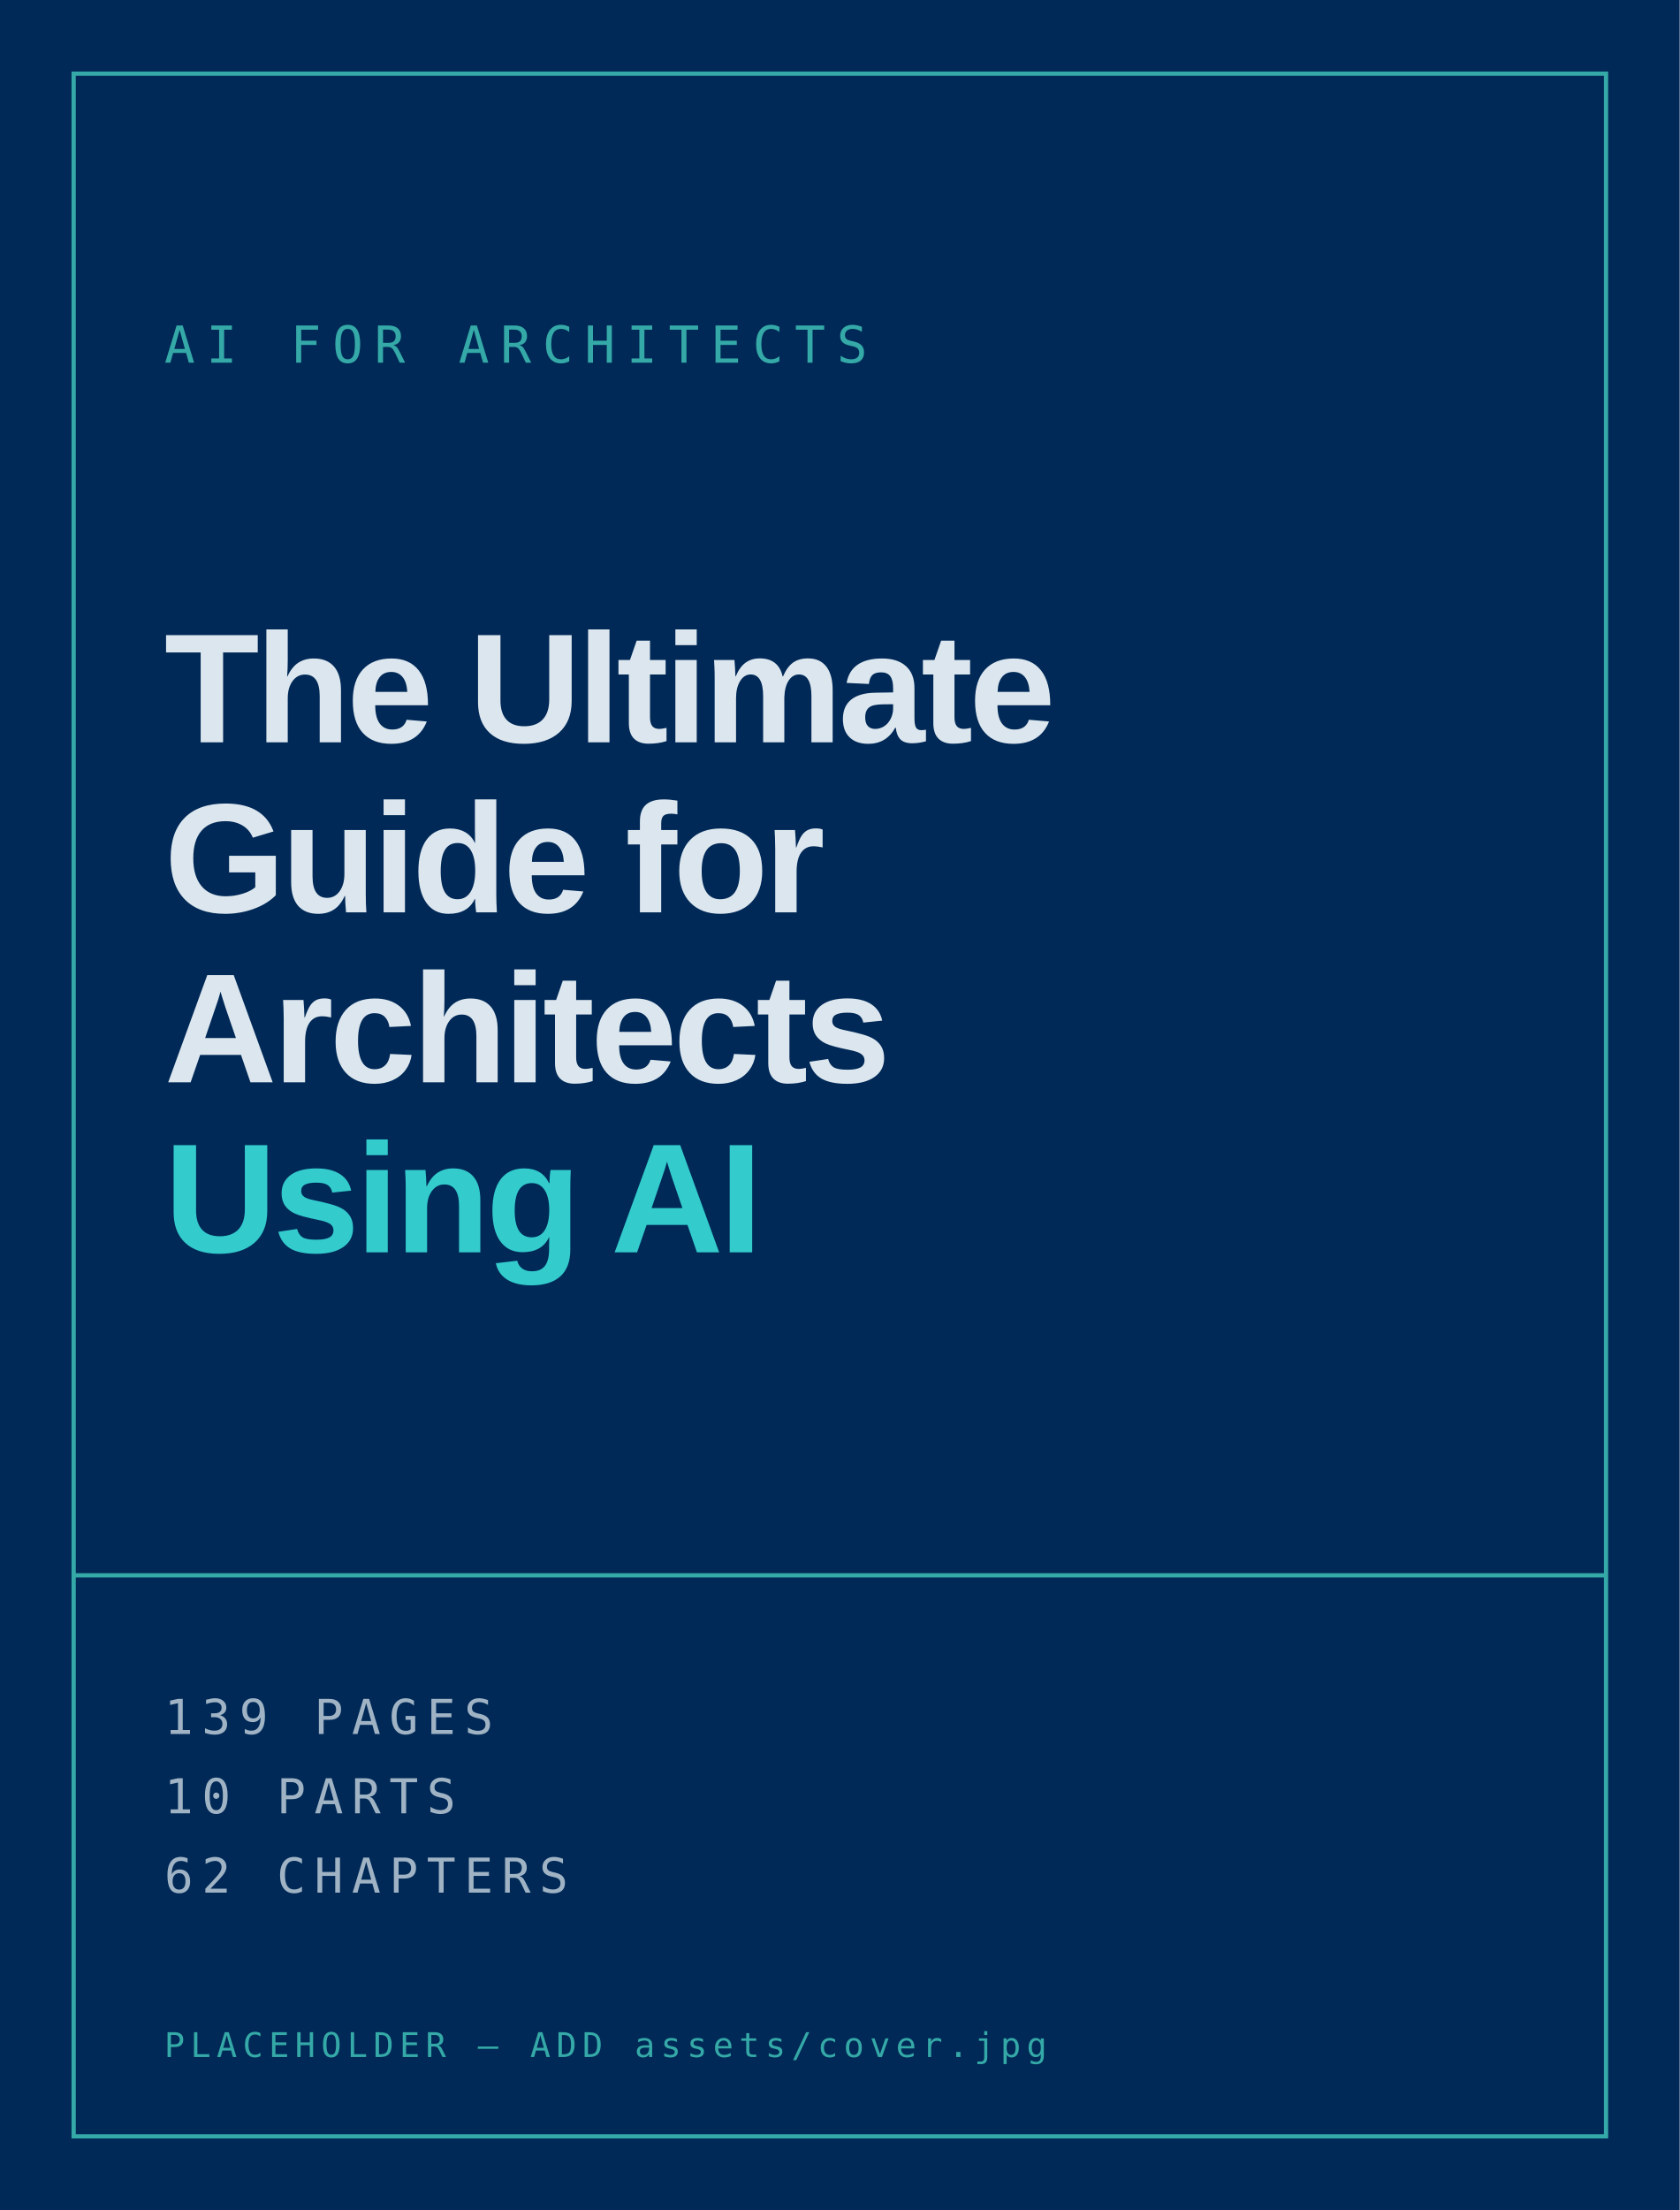
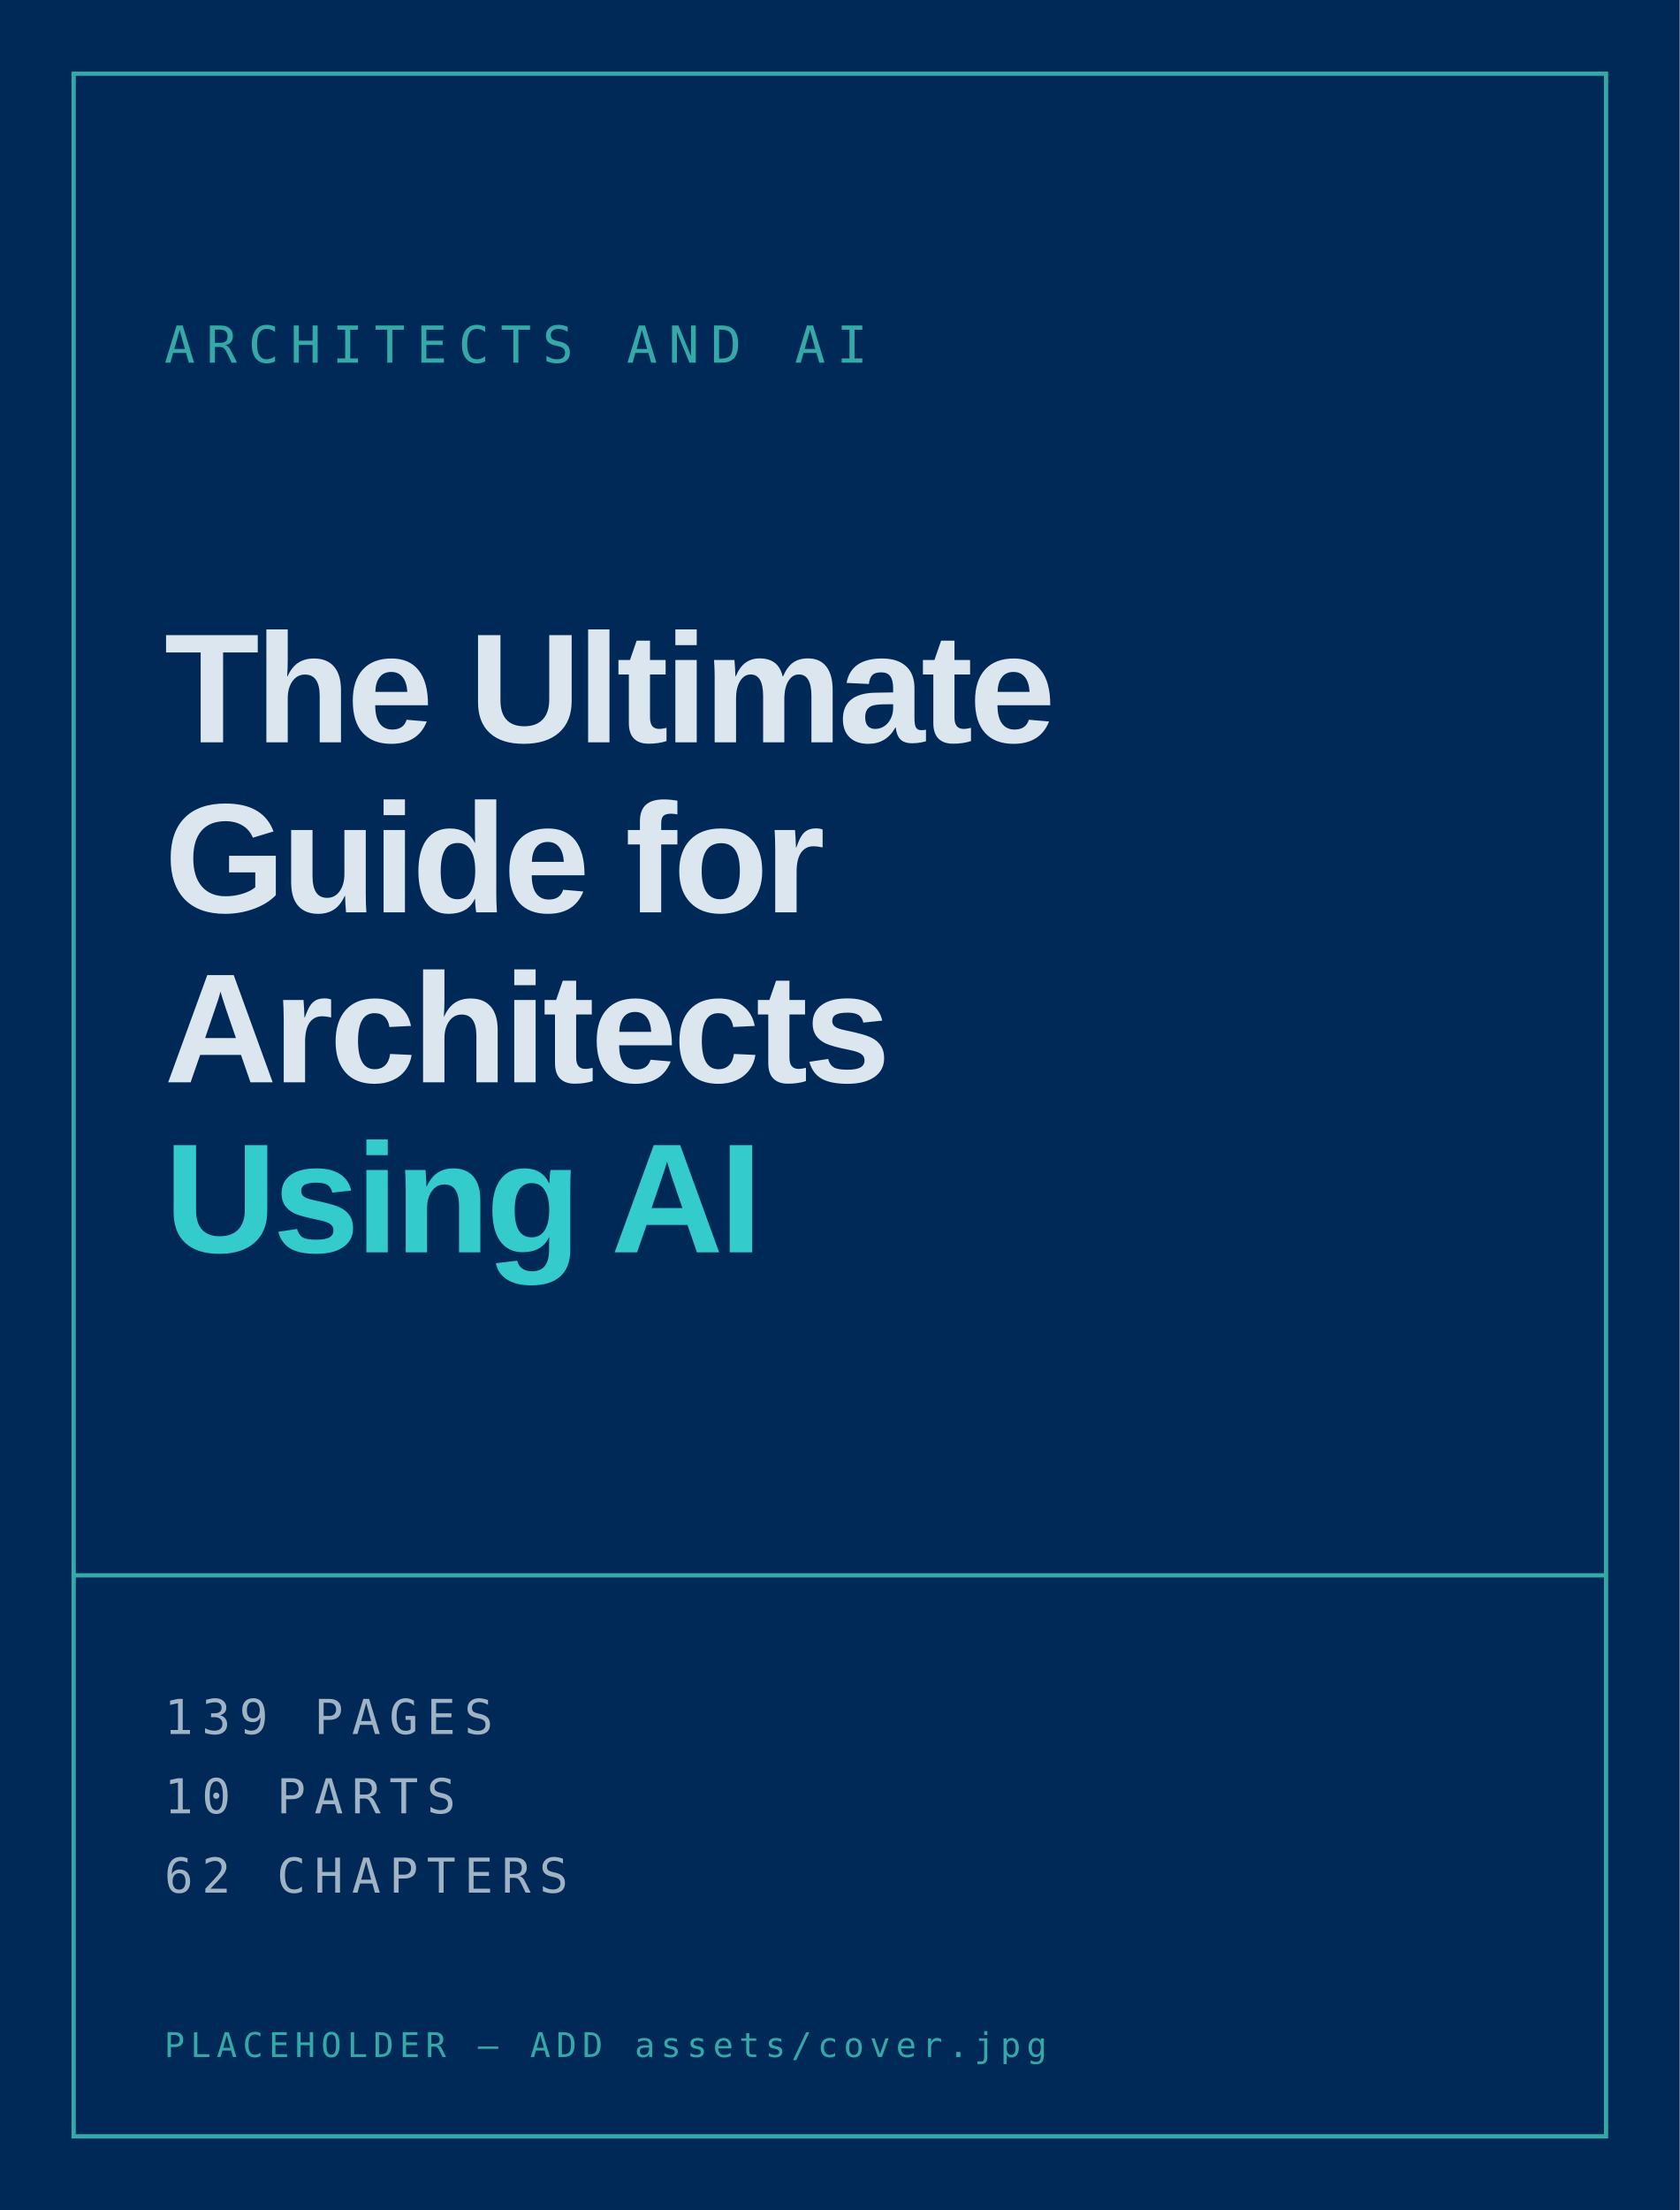
<svg xmlns="http://www.w3.org/2000/svg" viewBox="0 0 593 780" width="593" height="780" role="img" aria-label="Placeholder for the book cover">
  <rect width="593" height="780" fill="#002957" />
  <rect x="26" y="26" width="541" height="728" fill="none" stroke="#35A9A7" stroke-width="1.5" />
  <path d="M26 556h541" stroke="#35A9A7" stroke-width="1.5" />
  <g font-family="Archivo, Helvetica Neue, Arial, sans-serif" fill="#DCE6EE">
-     <text x="58" y="128" font-family="IBM Plex Mono, monospace" font-size="18" letter-spacing="4" fill="#35A9A7">AI FOR ARCHITECTS</text>
+     <text x="58" y="128" font-family="IBM Plex Mono, monospace" font-size="18" letter-spacing="4" fill="#35A9A7">ARCHITECTS AND AI</text>
    <text x="58" y="262" font-size="55" font-weight="600" letter-spacing="-1.4">The Ultimate</text>
    <text x="58" y="322" font-size="55" font-weight="600" letter-spacing="-1.4">Guide for</text>
    <text x="58" y="382" font-size="55" font-weight="600" letter-spacing="-1.4">Architects</text>
    <text x="58" y="442" font-size="55" font-weight="600" letter-spacing="-1.4" fill="#33CBCC">Using AI</text>
    <text x="58" y="612" font-family="IBM Plex Mono, monospace" font-size="17" letter-spacing="3" fill="#9FB3C4">139 PAGES</text>
    <text x="58" y="640" font-family="IBM Plex Mono, monospace" font-size="17" letter-spacing="3" fill="#9FB3C4">10 PARTS</text>
    <text x="58" y="668" font-family="IBM Plex Mono, monospace" font-size="17" letter-spacing="3" fill="#9FB3C4">62 CHAPTERS</text>
    <text x="58" y="726" font-family="IBM Plex Mono, monospace" font-size="12" letter-spacing="2" fill="#35A9A7">PLACEHOLDER — ADD assets/cover.jpg</text>
  </g>
</svg>
